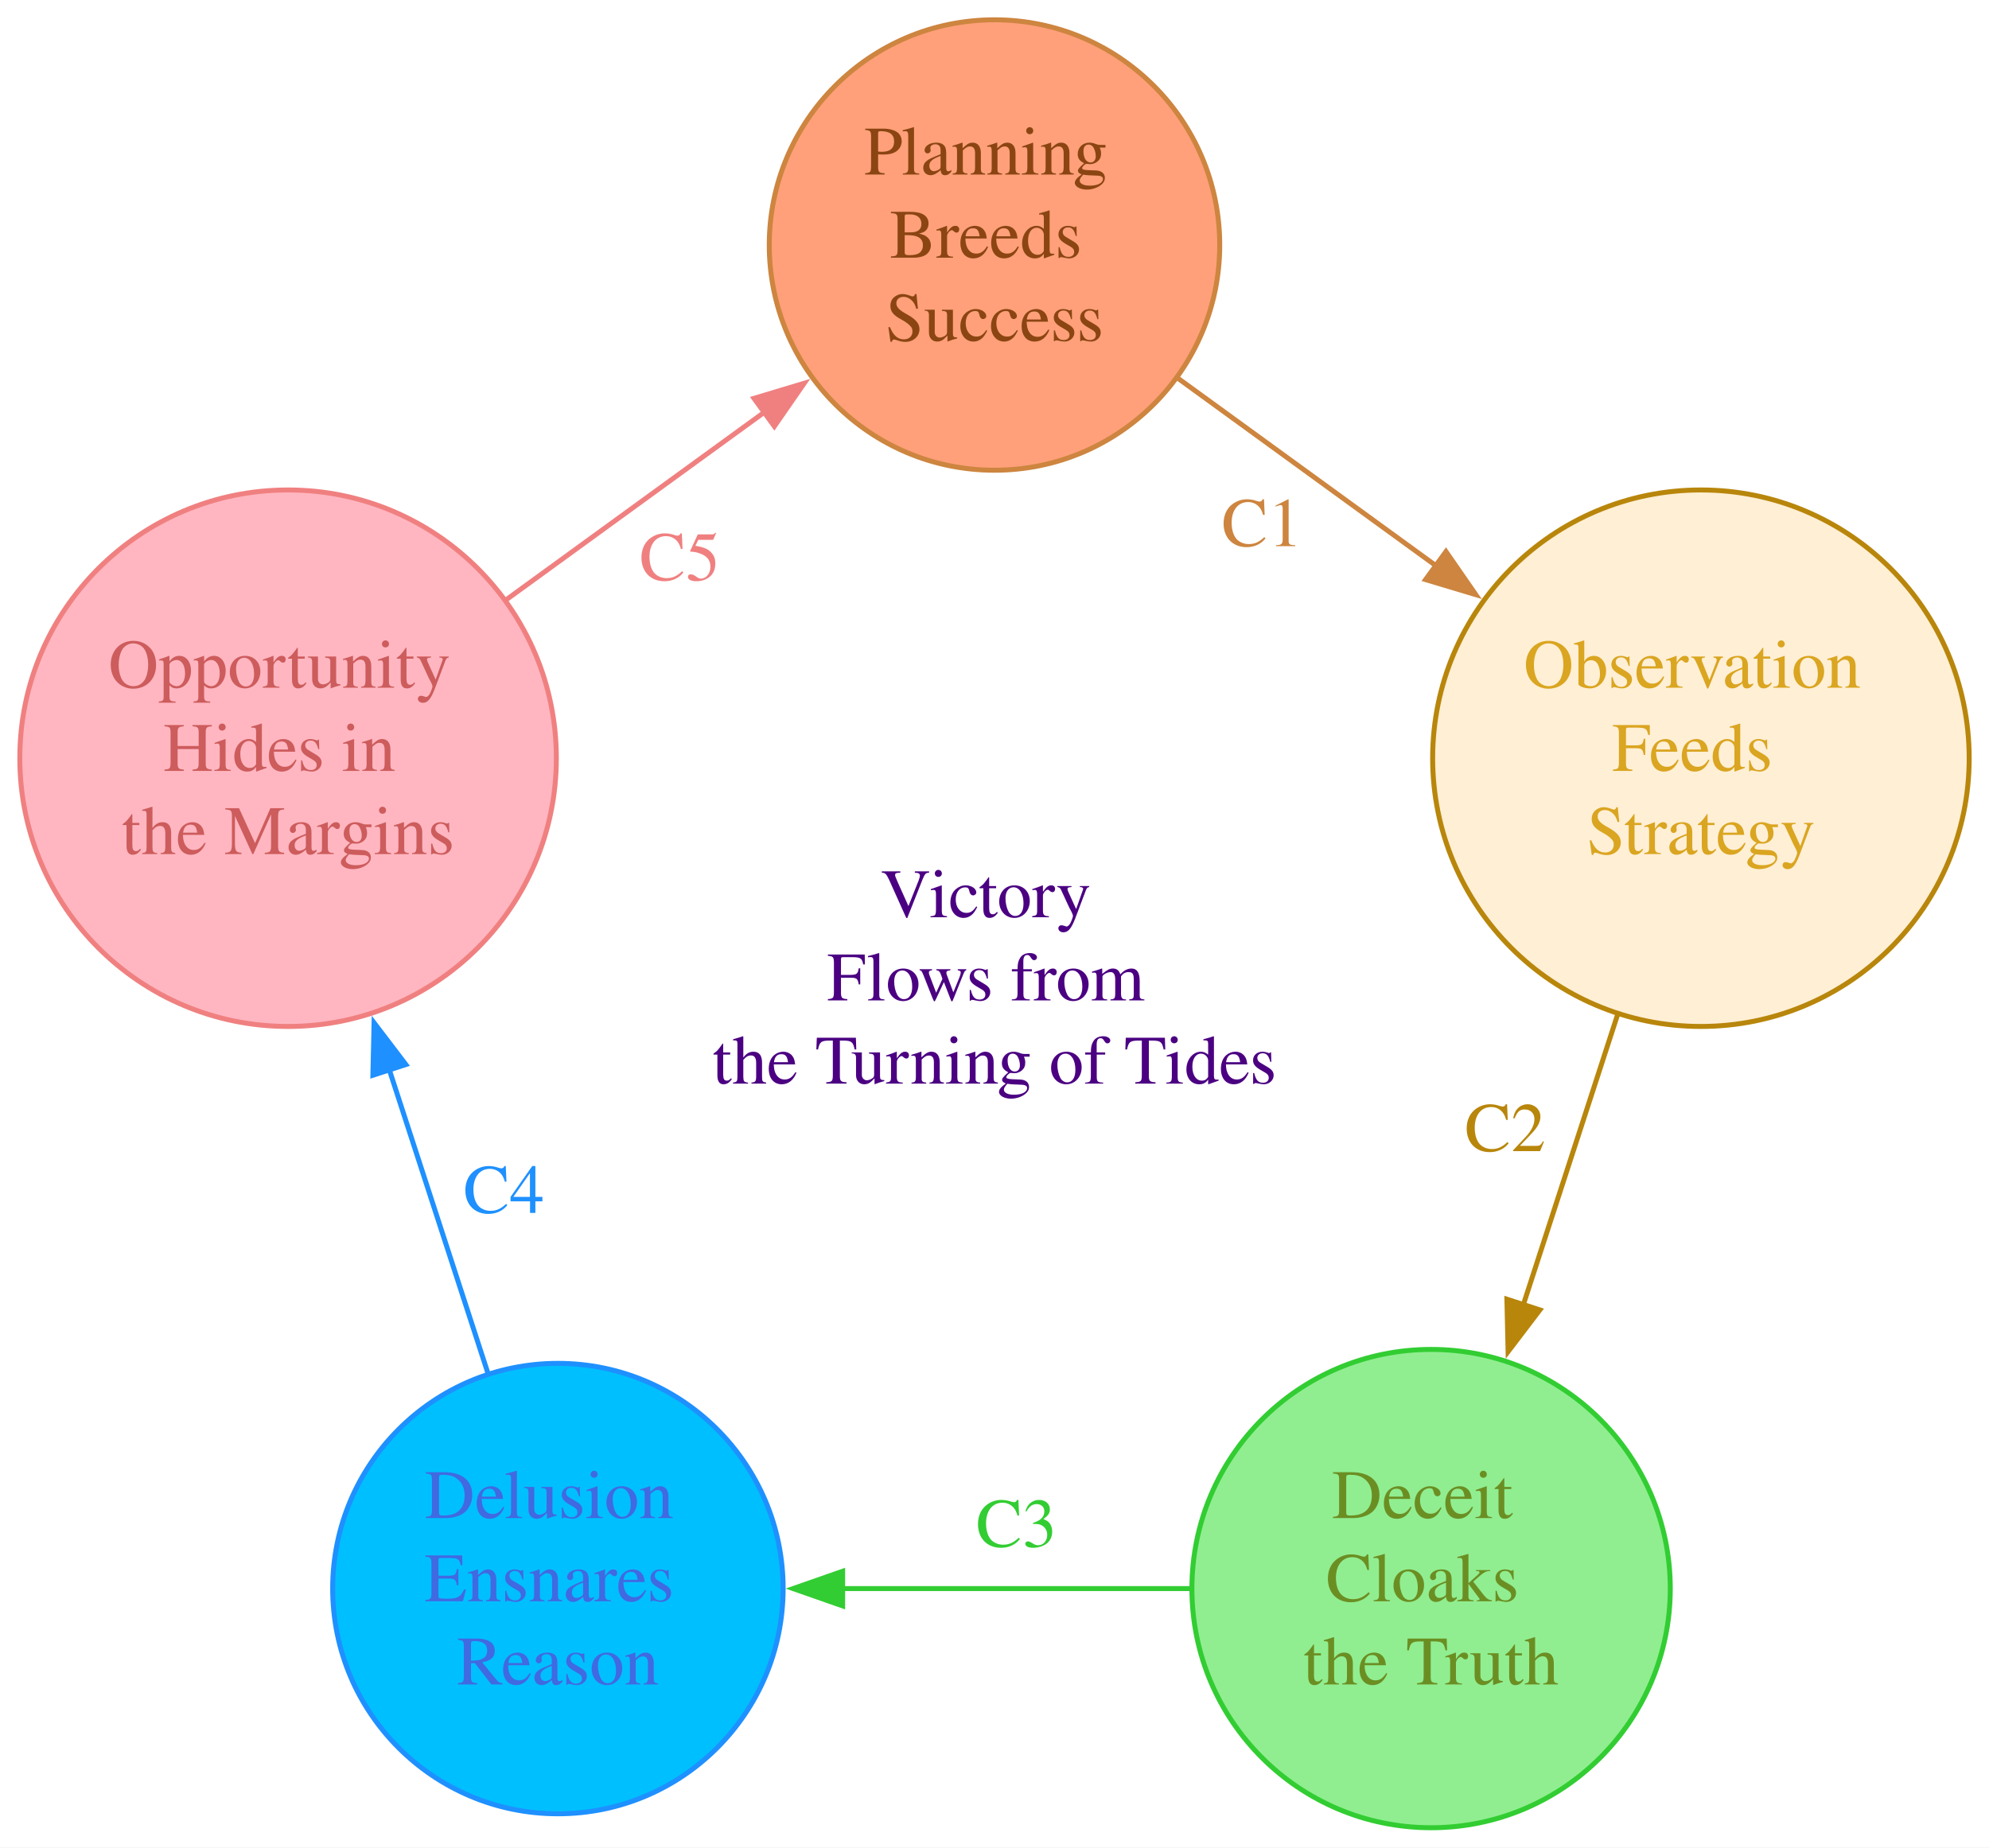
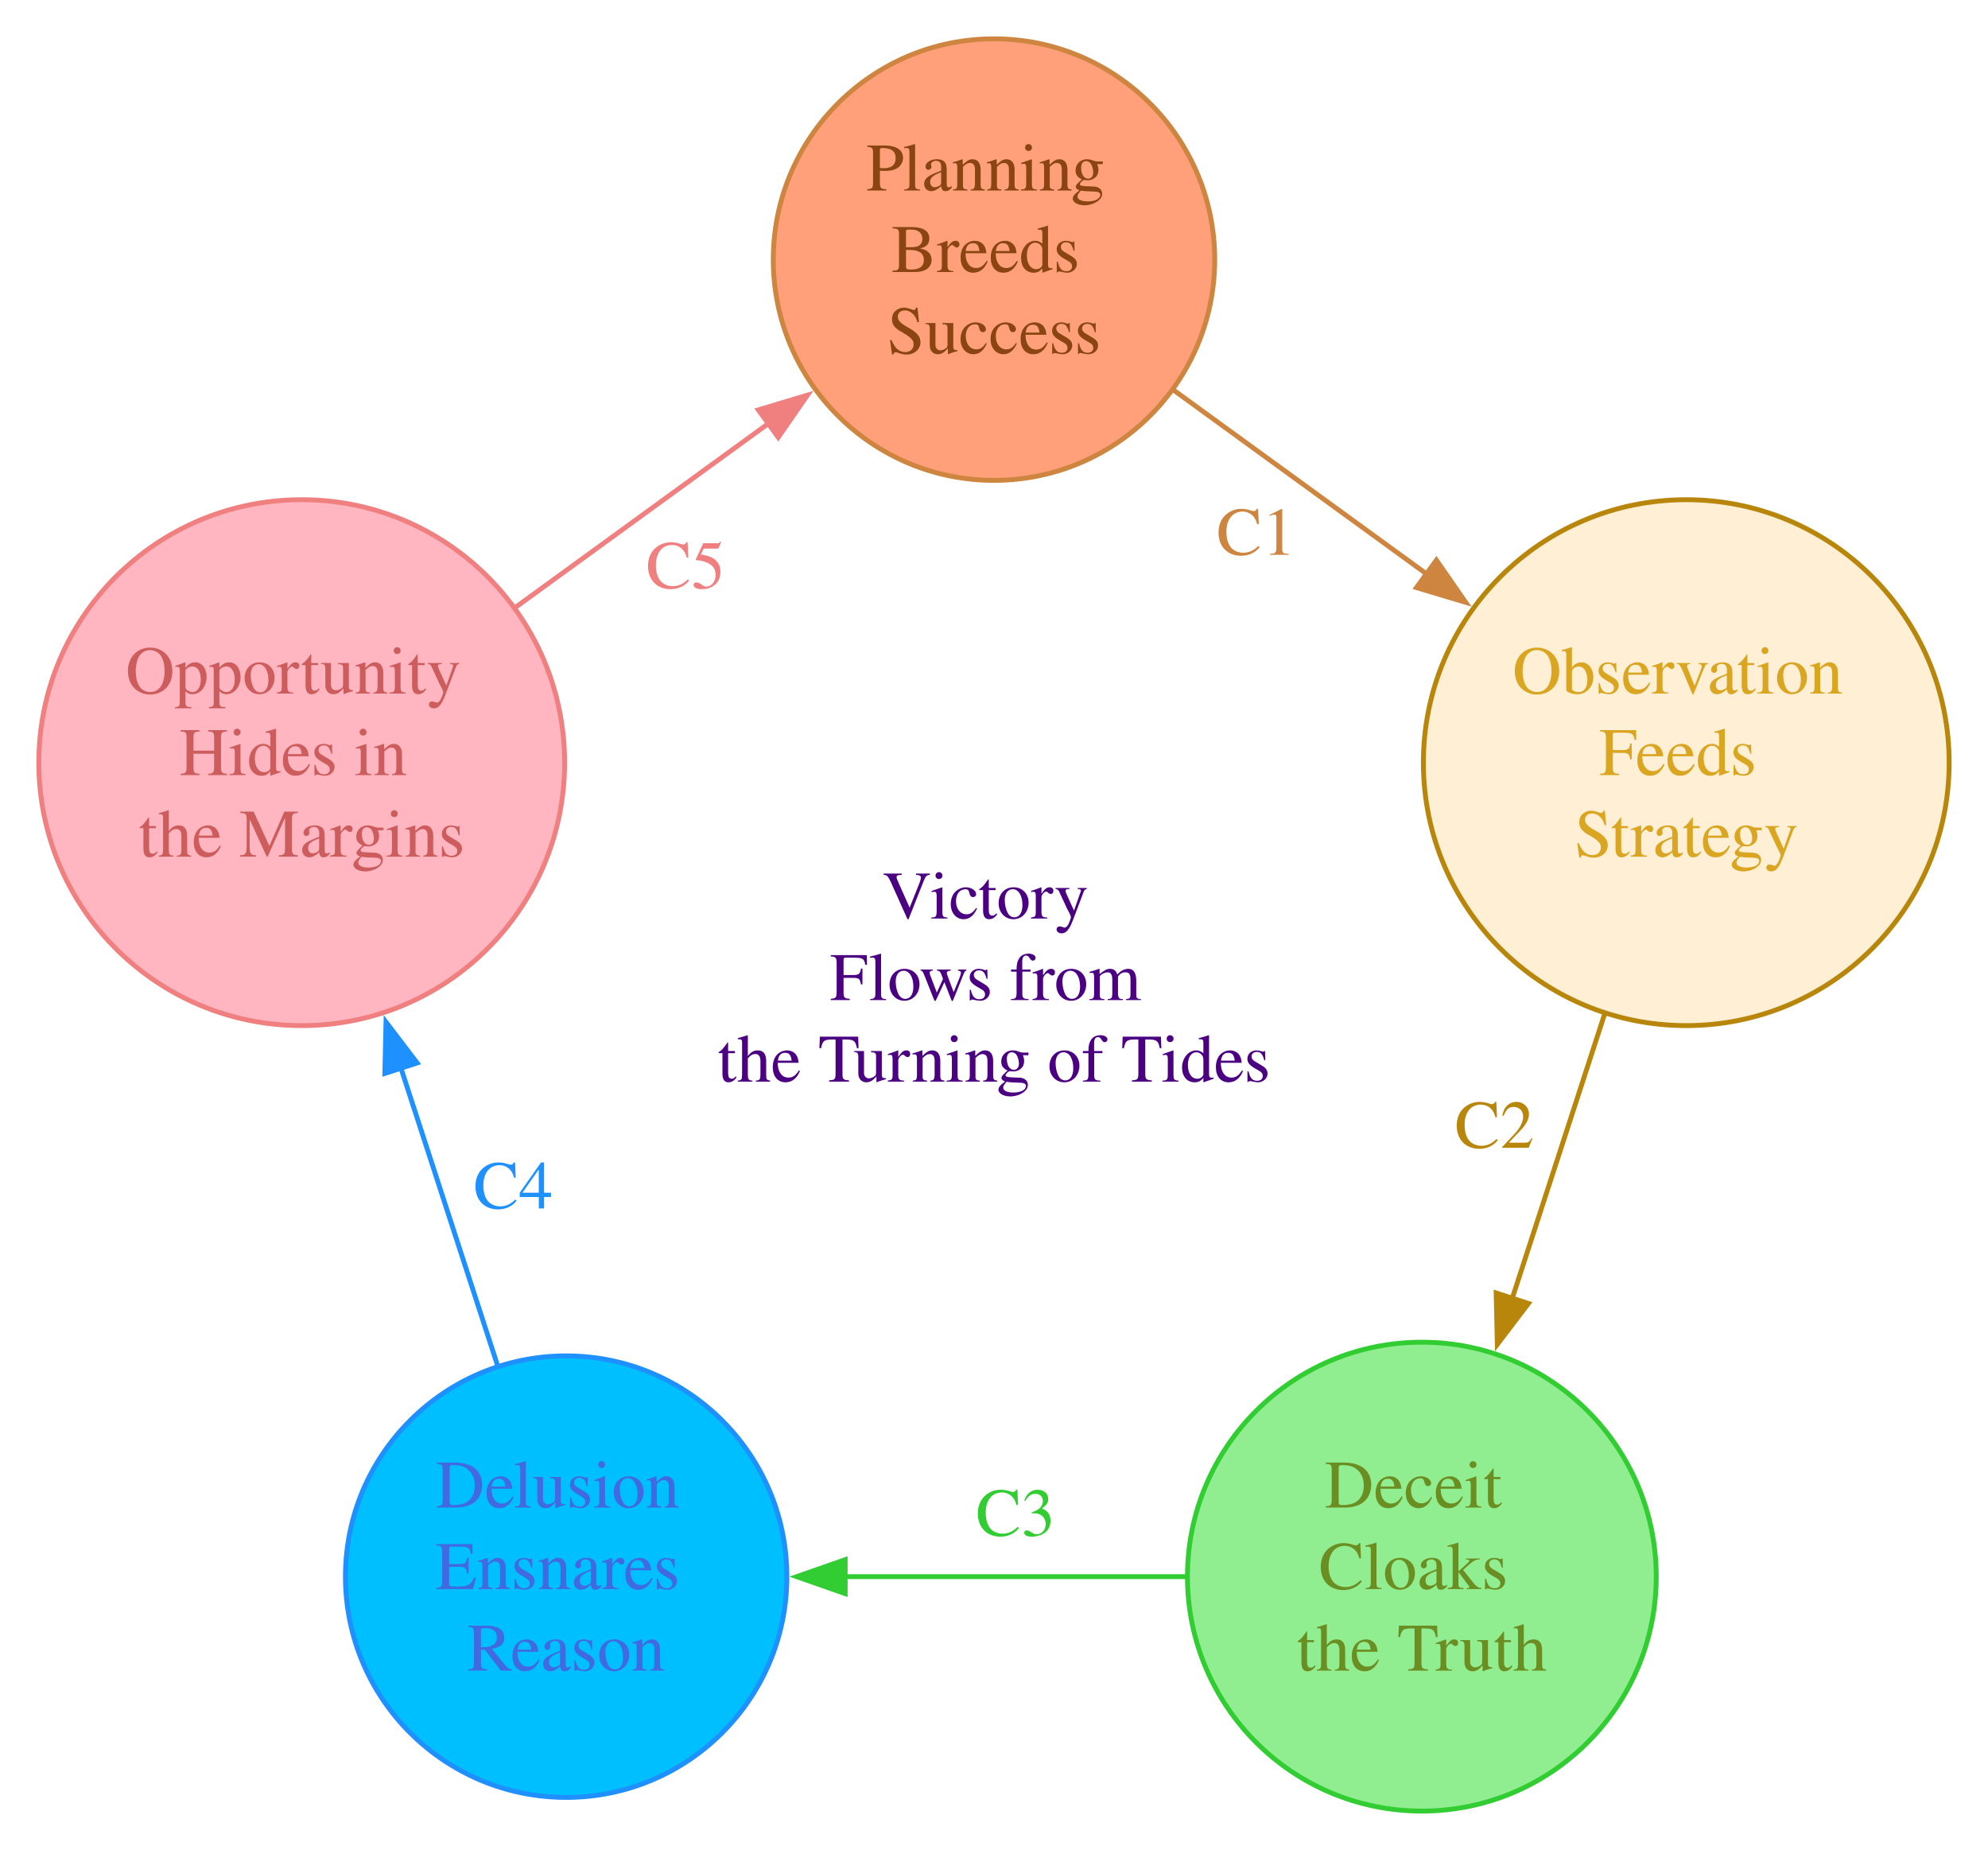
- <svg xmlns="http://www.w3.org/2000/svg" width="401.67" height="373.139" viewBox="0 0 401.67 373.139">
-   <g id="graph0" class="graph" transform="translate(200.8349,199.4845) scale(1.0)">
-     <rect x="-200.835" y="-199.485" width="401.67" height="373.139" fill="white" />
+ <svg xmlns="http://www.w3.org/2000/svg" width="409.67" height="381.139" viewBox="0 0 409.67 381.139">
+   <g id="graph0" class="graph" transform="translate(204.8349,203.4845) scale(1.0)">
+     <rect x="-204.835" y="-203.485" width="409.67" height="381.139" fill="white" />
    <g class="node" id="node_0">
      <circle cx="9.184850993605149e-15" cy="-150" r="45.485" fill="lightsalmon" stroke="peru" />
      <text x="9.184850993605149e-15" y="-150" text-anchor="middle" dominant-baseline="central" fill="saddlebrown" font-family="Times,serif" font-size="14">
        <tspan x="9.184850993605149e-15" dy="-1.2em">Planning</tspan>
        <tspan x="9.184850993605149e-15" dy="1.2em">Breeds</tspan>
        <tspan x="9.184850993605149e-15" dy="1.2em">Success</tspan>
      </text>
    </g>
    <g class="node" id="node_1">
      <circle cx="142.658" cy="-46.353" r="54.176" fill="papayawhip" stroke="darkgoldenrod" />
      <text x="142.658" y="-46.353" text-anchor="middle" dominant-baseline="central" fill="goldenrod" font-family="Times,serif" font-size="14">
        <tspan x="142.658" dy="-1.2em">Observation</tspan>
        <tspan x="142.658" dy="1.2em">Feeds</tspan>
        <tspan x="142.658" dy="1.2em">Strategy</tspan>
      </text>
    </g>
    <g class="node" id="node_2">
      <circle cx="88.168" cy="121.353" r="48.302" fill="lightgreen" stroke="limegreen" />
      <text x="88.168" y="121.353" text-anchor="middle" dominant-baseline="central" fill="olivedrab" font-family="Times,serif" font-size="14">
        <tspan x="88.168" dy="-1.2em">Deceit</tspan>
        <tspan x="88.168" dy="1.2em">Cloaks</tspan>
        <tspan x="88.168" dy="1.2em">the Truth</tspan>
      </text>
    </g>
    <g class="node" id="node_3">
      <circle cx="-88.168" cy="121.353" r="45.485" fill="deepskyblue" stroke="dodgerblue" />
      <text x="-88.168" y="121.353" text-anchor="middle" dominant-baseline="central" fill="royalblue" font-family="Times,serif" font-size="14">
        <tspan x="-88.168" dy="-1.2em">Delusion</tspan>
        <tspan x="-88.168" dy="1.2em">Ensnares</tspan>
        <tspan x="-88.168" dy="1.2em">Reason</tspan>
      </text>
    </g>
    <g class="node" id="node_4">
      <circle cx="-142.658" cy="-46.353" r="54.176" fill="lightpink" stroke="lightcoral" />
      <text x="-142.658" y="-46.353" text-anchor="middle" dominant-baseline="central" fill="indianred" font-family="Times,serif" font-size="14">
        <tspan x="-142.658" dy="-1.2em">Opportunity</tspan>
        <tspan x="-142.658" dy="1.2em">Hides in</tspan>
        <tspan x="-142.658" dy="1.2em">the Margins</tspan>
      </text>
    </g>
    <g class="node" id="node_c">
      <text x="0" y="0" text-anchor="middle" dominant-baseline="central" fill="indigo" font-family="Times,serif" font-size="14">
        <tspan x="0" dy="-1.2em">Victory</tspan>
        <tspan x="0" dy="1.2em">Flows from</tspan>
        <tspan x="0" dy="1.2em">the Turning of Tides</tspan>
      </text>
    </g>
    <g class="edge" id="edge1">
      <line x1="37.04" y1="-123.089" x2="89.11" y2="-85.258" stroke="peru" />
      <polygon points="97.2,-79.38 87.052,-82.427 91.167,-88.09 97.2,-79.38" fill="peru" stroke="peru" />
      <text x="54.044" y="-91.743" text-anchor="middle" dominant-baseline="central" fill="peru" font-family="Times,serif" font-size="14">C1</text>
    </g>
    <g class="edge" id="edge2">
      <line x1="125.824" y1="5.458" x2="106.806" y2="63.989" stroke="darkgoldenrod" />
      <polygon points="103.716,73.5 103.478,62.907 110.135,65.071 103.716,73.5" fill="darkgoldenrod" stroke="darkgoldenrod" />
      <text x="103.133" y="30.44" text-anchor="middle" dominant-baseline="central" fill="darkgoldenrod" font-family="Times,serif" font-size="14">C2</text>
    </g>
    <g class="edge" id="edge3">
      <line x1="39.566" y1="121.353" x2="-30.67" y2="121.353" stroke="limegreen" />
      <polygon points="-40.67,121.353 -30.67,117.853 -30.67,124.853 -40.67,121.353" fill="limegreen" stroke="limegreen" />
      <text x="4.448" y="110.353" text-anchor="middle" dominant-baseline="central" fill="limegreen" font-family="Times,serif" font-size="14">C3</text>
    </g>
    <g class="edge" id="edge4">
      <line x1="-102.316" y1="77.809" x2="-122.205" y2="16.598" stroke="dodgerblue" />
      <polygon points="-125.295,7.087 -118.876,15.516 -125.533,17.679 -125.295,7.087" fill="dodgerblue" stroke="dodgerblue" />
      <text x="-99.078" y="42.92" text-anchor="middle" dominant-baseline="central" fill="dodgerblue" font-family="Times,serif" font-size="14">C4</text>
    </g>
    <g class="edge" id="edge5">
      <line x1="-98.586" y1="-78.373" x2="-46.517" y2="-116.203" stroke="lightcoral" />
      <polygon points="-38.427,-122.081 -44.46,-113.372 -48.574,-119.035 -38.427,-122.081" fill="lightcoral" stroke="lightcoral" />
      <text x="-63.52" y="-84.858" text-anchor="middle" dominant-baseline="central" fill="lightcoral" font-family="Times,serif" font-size="14">C5</text>
    </g>
  </g>
</svg>
